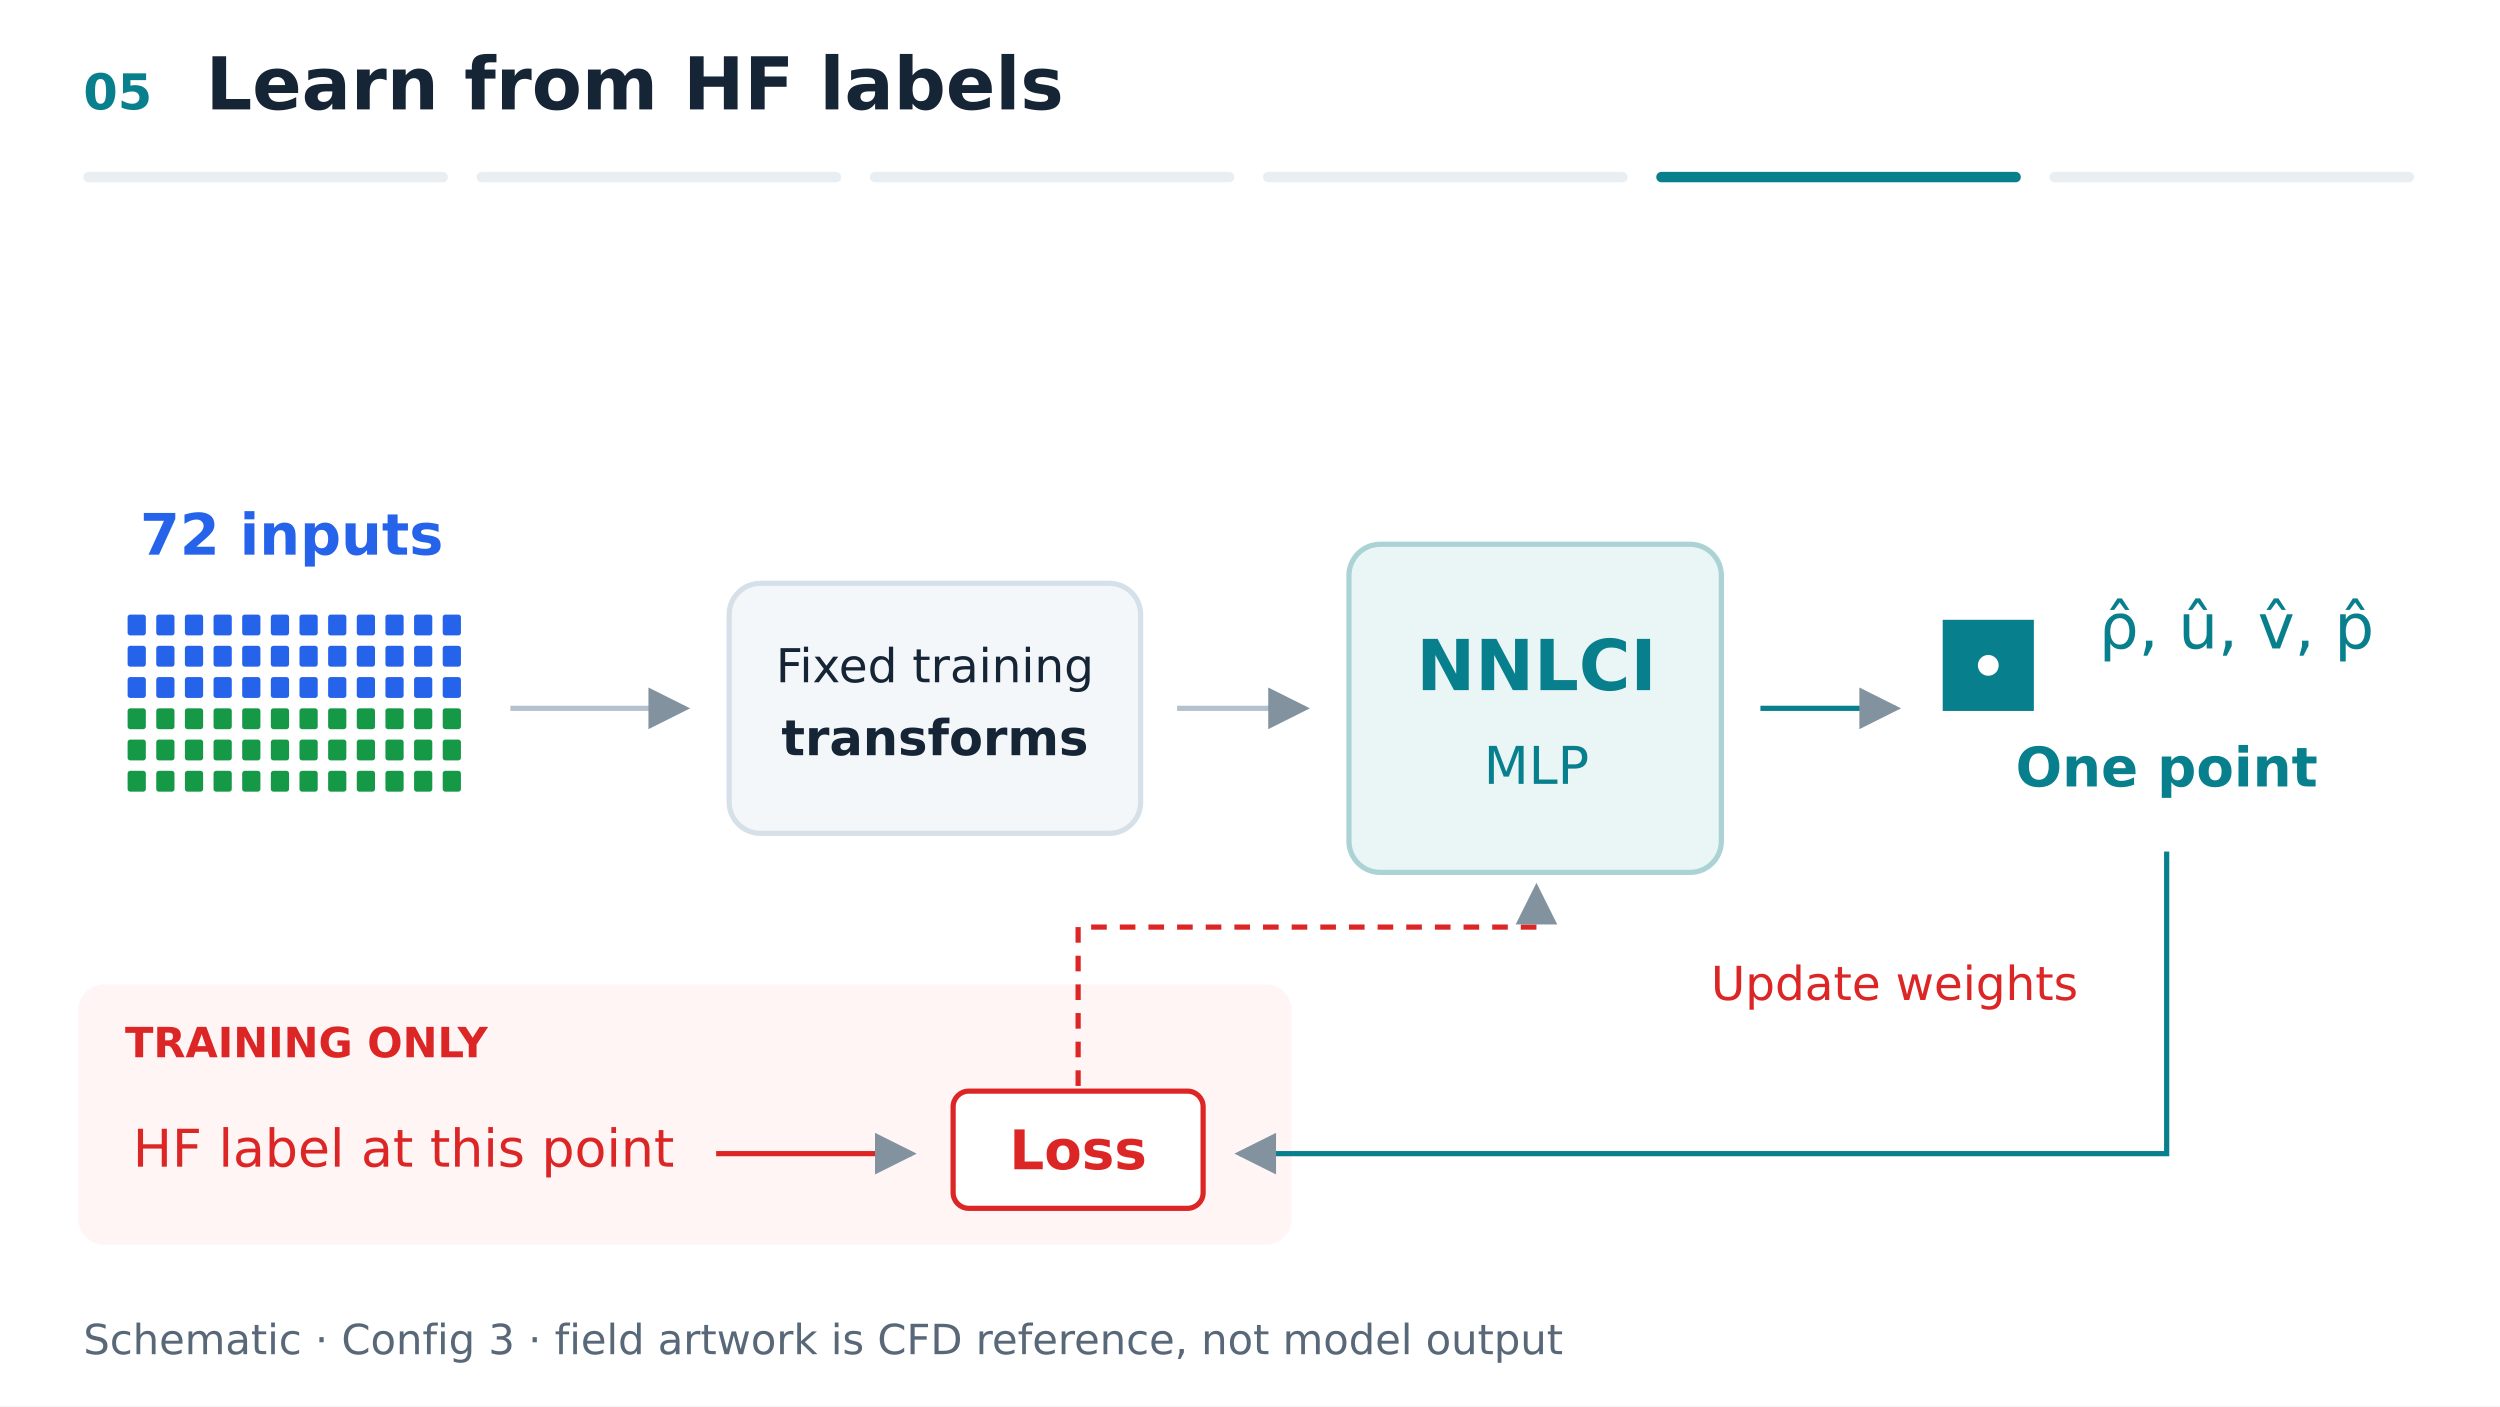
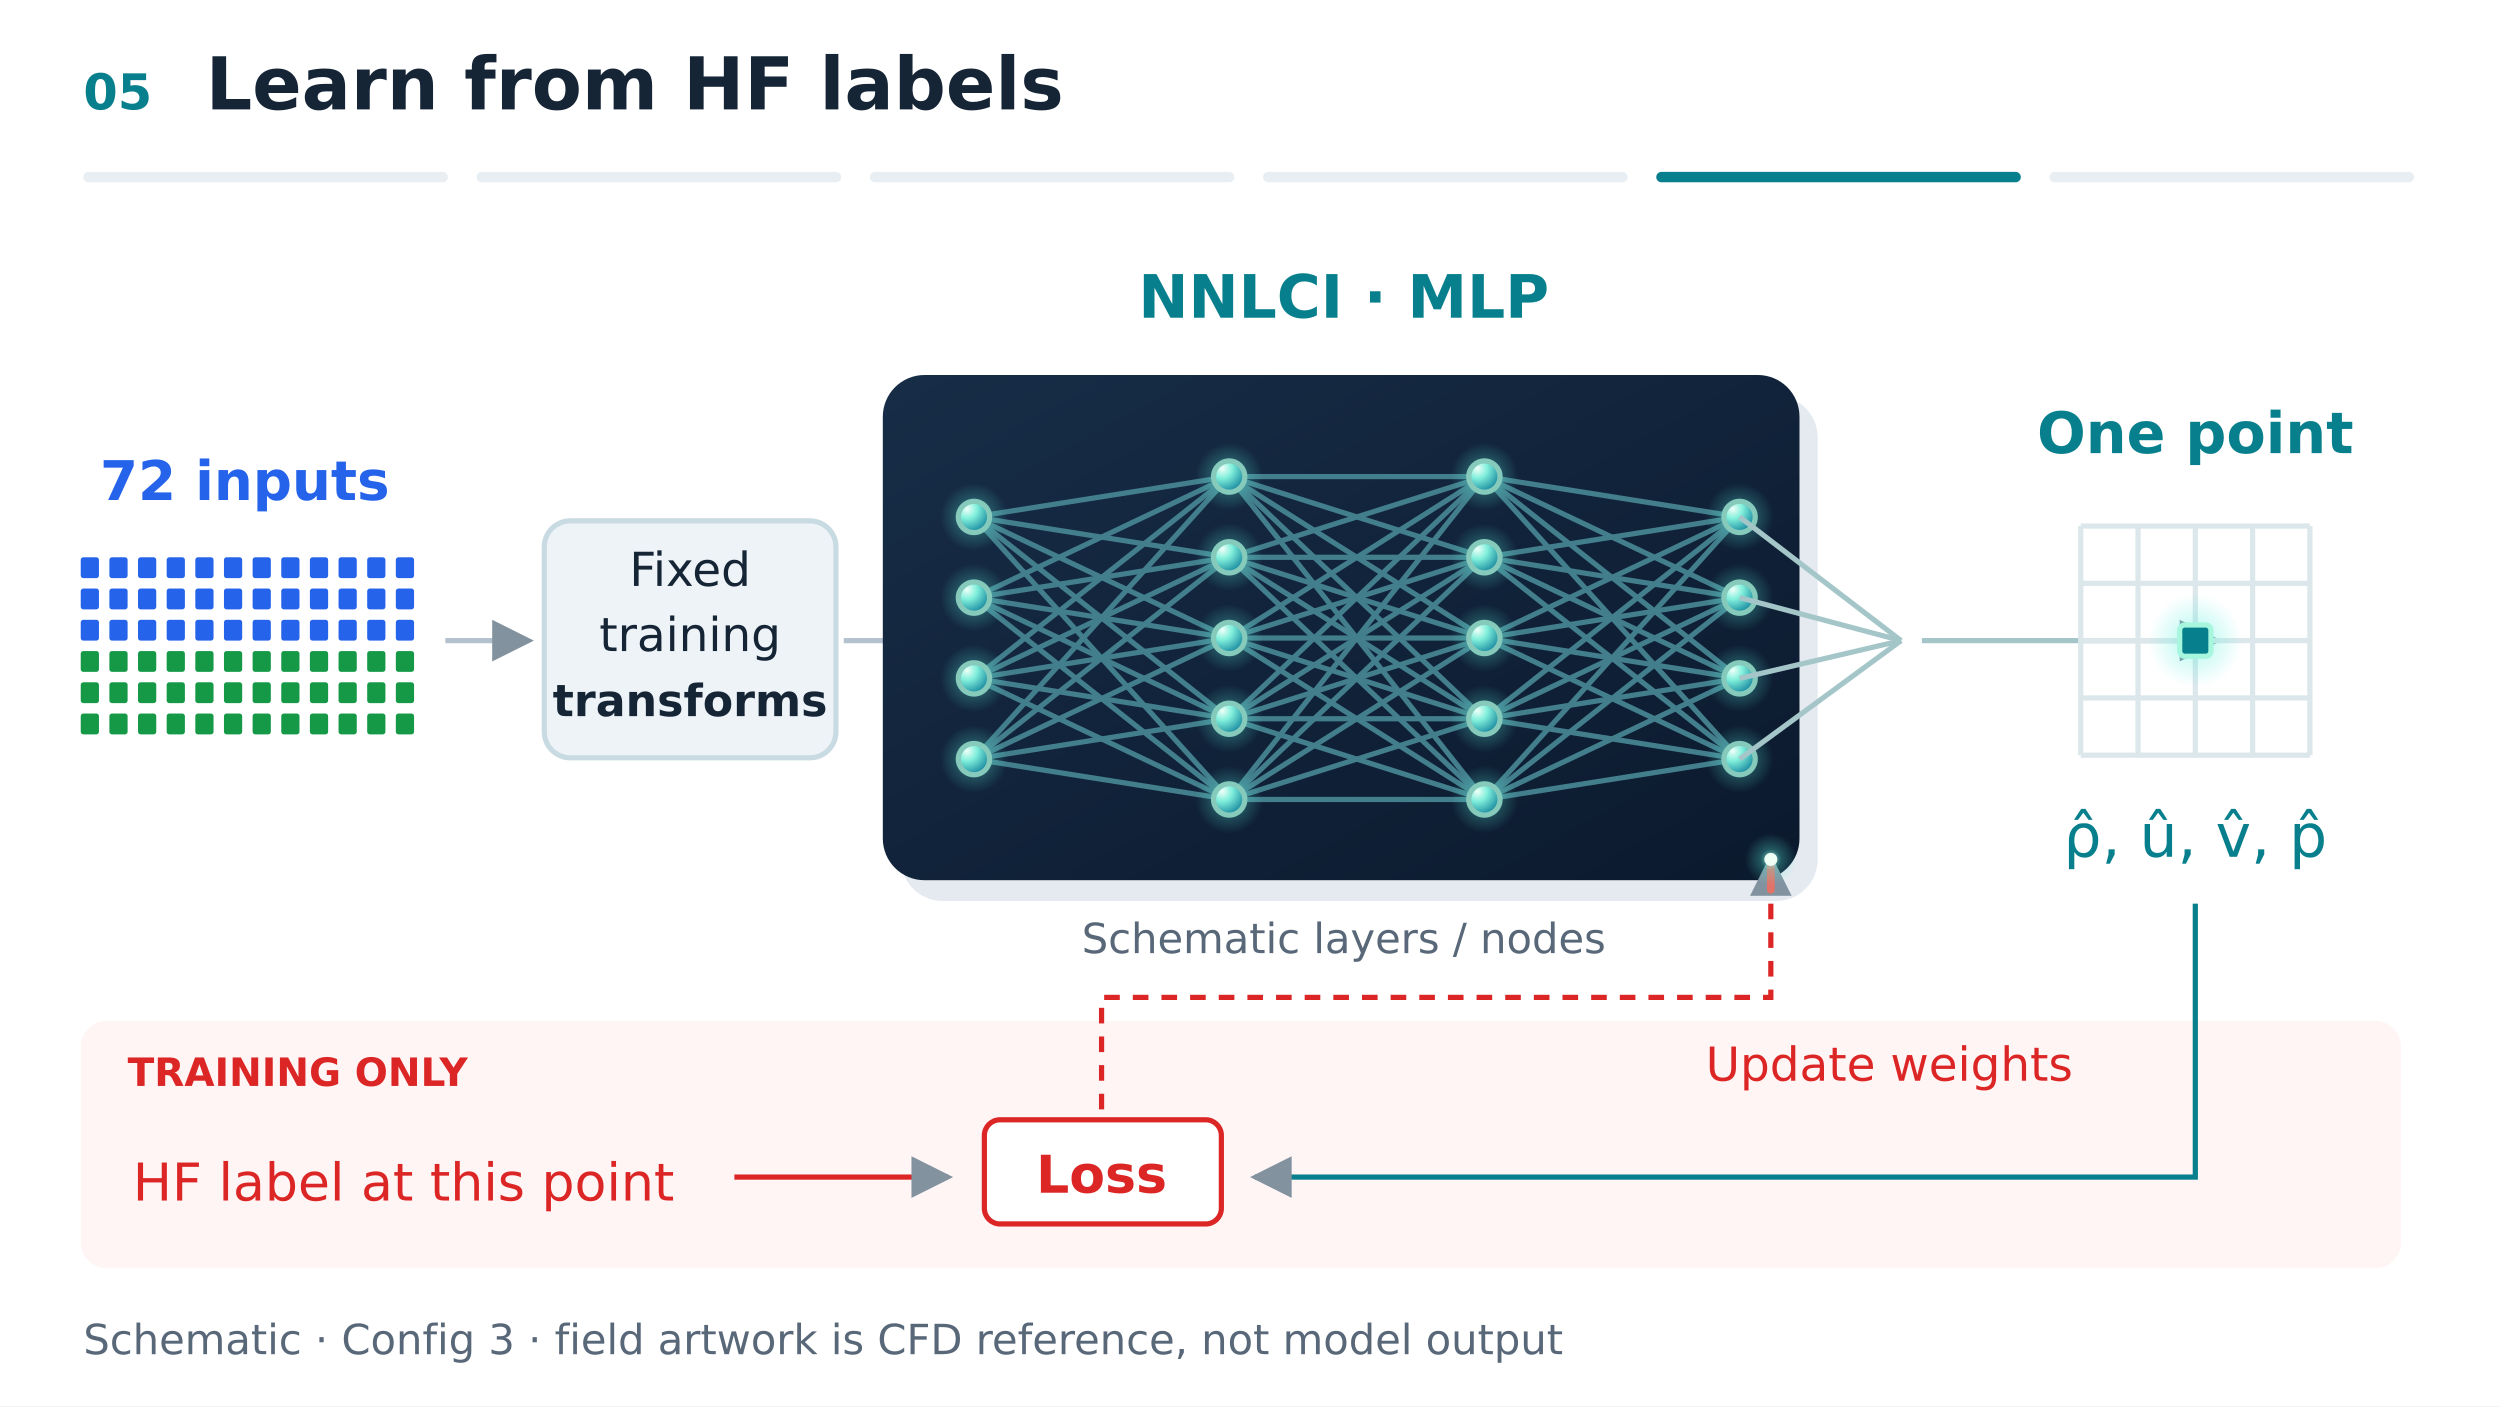
<svg xmlns="http://www.w3.org/2000/svg" width="960" height="540" viewBox="0 0 960 540" role="img">
  <defs>
    <marker id="arrow" markerWidth="8" markerHeight="8" refX="7" refY="4" orient="auto">
      <path d="M0 0 L8 4 L0 8" fill="#82929f" />
    </marker>
  </defs>
  <rect width="960" height="540" fill="white" />
  <text x="32" y="42" font-family="DejaVu Sans,sans-serif" font-size="19" font-weight="700" text-anchor="start" fill="#087f8c">05</text>
  <text x="79" y="42" font-family="DejaVu Sans,sans-serif" font-size="28" font-weight="700" text-anchor="start" fill="#162536">Learn from HF labels</text>
  <rect x="32" y="66" width="140" height="4" rx="2" fill="#e8eef2" stroke="none" stroke-width="2" />
  <rect x="183" y="66" width="140" height="4" rx="2" fill="#e8eef2" stroke="none" stroke-width="2" />
  <rect x="334" y="66" width="140" height="4" rx="2" fill="#e8eef2" stroke="none" stroke-width="2" />
  <rect x="485" y="66" width="140" height="4" rx="2" fill="#e8eef2" stroke="none" stroke-width="2" />
  <rect x="636" y="66" width="140" height="4" rx="2" fill="#087f8c" stroke="none" stroke-width="2" />
  <rect x="787" y="66" width="140" height="4" rx="2" fill="#e8eef2" stroke="none" stroke-width="2" />
  <text x="32" y="520" font-family="DejaVu Sans,sans-serif" font-size="16" font-weight="400" text-anchor="start" fill="#596879">Schematic · Config 3 · field artwork is CFD reference, not model output</text>
-   <text x="112" y="213" font-family="DejaVu Sans,sans-serif" font-size="22" font-weight="700" text-anchor="middle" fill="#2563eb">72 inputs</text>
-   <rect x="49" y="236" width="7" height="8" rx="1" fill="#2563eb" stroke="none" stroke-width="2" />
-   <rect x="60" y="236" width="7" height="8" rx="1" fill="#2563eb" stroke="none" stroke-width="2" />
-   <rect x="71" y="236" width="7" height="8" rx="1" fill="#2563eb" stroke="none" stroke-width="2" />
-   <rect x="82" y="236" width="7" height="8" rx="1" fill="#2563eb" stroke="none" stroke-width="2" />
-   <rect x="93" y="236" width="7" height="8" rx="1" fill="#2563eb" stroke="none" stroke-width="2" />
-   <rect x="104" y="236" width="7" height="8" rx="1" fill="#2563eb" stroke="none" stroke-width="2" />
-   <rect x="115" y="236" width="7" height="8" rx="1" fill="#2563eb" stroke="none" stroke-width="2" />
-   <rect x="126" y="236" width="7" height="8" rx="1" fill="#2563eb" stroke="none" stroke-width="2" />
-   <rect x="137" y="236" width="7" height="8" rx="1" fill="#2563eb" stroke="none" stroke-width="2" />
-   <rect x="148" y="236" width="7" height="8" rx="1" fill="#2563eb" stroke="none" stroke-width="2" />
-   <rect x="159" y="236" width="7" height="8" rx="1" fill="#2563eb" stroke="none" stroke-width="2" />
-   <rect x="170" y="236" width="7" height="8" rx="1" fill="#2563eb" stroke="none" stroke-width="2" />
-   <rect x="49" y="248" width="7" height="8" rx="1" fill="#2563eb" stroke="none" stroke-width="2" />
-   <rect x="60" y="248" width="7" height="8" rx="1" fill="#2563eb" stroke="none" stroke-width="2" />
-   <rect x="71" y="248" width="7" height="8" rx="1" fill="#2563eb" stroke="none" stroke-width="2" />
-   <rect x="82" y="248" width="7" height="8" rx="1" fill="#2563eb" stroke="none" stroke-width="2" />
-   <rect x="93" y="248" width="7" height="8" rx="1" fill="#2563eb" stroke="none" stroke-width="2" />
-   <rect x="104" y="248" width="7" height="8" rx="1" fill="#2563eb" stroke="none" stroke-width="2" />
-   <rect x="115" y="248" width="7" height="8" rx="1" fill="#2563eb" stroke="none" stroke-width="2" />
-   <rect x="126" y="248" width="7" height="8" rx="1" fill="#2563eb" stroke="none" stroke-width="2" />
-   <rect x="137" y="248" width="7" height="8" rx="1" fill="#2563eb" stroke="none" stroke-width="2" />
-   <rect x="148" y="248" width="7" height="8" rx="1" fill="#2563eb" stroke="none" stroke-width="2" />
-   <rect x="159" y="248" width="7" height="8" rx="1" fill="#2563eb" stroke="none" stroke-width="2" />
-   <rect x="170" y="248" width="7" height="8" rx="1" fill="#2563eb" stroke="none" stroke-width="2" />
-   <rect x="49" y="260" width="7" height="8" rx="1" fill="#2563eb" stroke="none" stroke-width="2" />
-   <rect x="60" y="260" width="7" height="8" rx="1" fill="#2563eb" stroke="none" stroke-width="2" />
-   <rect x="71" y="260" width="7" height="8" rx="1" fill="#2563eb" stroke="none" stroke-width="2" />
-   <rect x="82" y="260" width="7" height="8" rx="1" fill="#2563eb" stroke="none" stroke-width="2" />
-   <rect x="93" y="260" width="7" height="8" rx="1" fill="#2563eb" stroke="none" stroke-width="2" />
-   <rect x="104" y="260" width="7" height="8" rx="1" fill="#2563eb" stroke="none" stroke-width="2" />
-   <rect x="115" y="260" width="7" height="8" rx="1" fill="#2563eb" stroke="none" stroke-width="2" />
-   <rect x="126" y="260" width="7" height="8" rx="1" fill="#2563eb" stroke="none" stroke-width="2" />
-   <rect x="137" y="260" width="7" height="8" rx="1" fill="#2563eb" stroke="none" stroke-width="2" />
-   <rect x="148" y="260" width="7" height="8" rx="1" fill="#2563eb" stroke="none" stroke-width="2" />
-   <rect x="159" y="260" width="7" height="8" rx="1" fill="#2563eb" stroke="none" stroke-width="2" />
-   <rect x="170" y="260" width="7" height="8" rx="1" fill="#2563eb" stroke="none" stroke-width="2" />
-   <rect x="49" y="272" width="7" height="8" rx="1" fill="#159947" stroke="none" stroke-width="2" />
-   <rect x="60" y="272" width="7" height="8" rx="1" fill="#159947" stroke="none" stroke-width="2" />
-   <rect x="71" y="272" width="7" height="8" rx="1" fill="#159947" stroke="none" stroke-width="2" />
-   <rect x="82" y="272" width="7" height="8" rx="1" fill="#159947" stroke="none" stroke-width="2" />
-   <rect x="93" y="272" width="7" height="8" rx="1" fill="#159947" stroke="none" stroke-width="2" />
-   <rect x="104" y="272" width="7" height="8" rx="1" fill="#159947" stroke="none" stroke-width="2" />
-   <rect x="115" y="272" width="7" height="8" rx="1" fill="#159947" stroke="none" stroke-width="2" />
-   <rect x="126" y="272" width="7" height="8" rx="1" fill="#159947" stroke="none" stroke-width="2" />
-   <rect x="137" y="272" width="7" height="8" rx="1" fill="#159947" stroke="none" stroke-width="2" />
-   <rect x="148" y="272" width="7" height="8" rx="1" fill="#159947" stroke="none" stroke-width="2" />
-   <rect x="159" y="272" width="7" height="8" rx="1" fill="#159947" stroke="none" stroke-width="2" />
-   <rect x="170" y="272" width="7" height="8" rx="1" fill="#159947" stroke="none" stroke-width="2" />
-   <rect x="49" y="284" width="7" height="8" rx="1" fill="#159947" stroke="none" stroke-width="2" />
-   <rect x="60" y="284" width="7" height="8" rx="1" fill="#159947" stroke="none" stroke-width="2" />
-   <rect x="71" y="284" width="7" height="8" rx="1" fill="#159947" stroke="none" stroke-width="2" />
-   <rect x="82" y="284" width="7" height="8" rx="1" fill="#159947" stroke="none" stroke-width="2" />
-   <rect x="93" y="284" width="7" height="8" rx="1" fill="#159947" stroke="none" stroke-width="2" />
-   <rect x="104" y="284" width="7" height="8" rx="1" fill="#159947" stroke="none" stroke-width="2" />
-   <rect x="115" y="284" width="7" height="8" rx="1" fill="#159947" stroke="none" stroke-width="2" />
-   <rect x="126" y="284" width="7" height="8" rx="1" fill="#159947" stroke="none" stroke-width="2" />
-   <rect x="137" y="284" width="7" height="8" rx="1" fill="#159947" stroke="none" stroke-width="2" />
-   <rect x="148" y="284" width="7" height="8" rx="1" fill="#159947" stroke="none" stroke-width="2" />
-   <rect x="159" y="284" width="7" height="8" rx="1" fill="#159947" stroke="none" stroke-width="2" />
-   <rect x="170" y="284" width="7" height="8" rx="1" fill="#159947" stroke="none" stroke-width="2" />
-   <rect x="49" y="296" width="7" height="8" rx="1" fill="#159947" stroke="none" stroke-width="2" />
-   <rect x="60" y="296" width="7" height="8" rx="1" fill="#159947" stroke="none" stroke-width="2" />
-   <rect x="71" y="296" width="7" height="8" rx="1" fill="#159947" stroke="none" stroke-width="2" />
-   <rect x="82" y="296" width="7" height="8" rx="1" fill="#159947" stroke="none" stroke-width="2" />
-   <rect x="93" y="296" width="7" height="8" rx="1" fill="#159947" stroke="none" stroke-width="2" />
-   <rect x="104" y="296" width="7" height="8" rx="1" fill="#159947" stroke="none" stroke-width="2" />
-   <rect x="115" y="296" width="7" height="8" rx="1" fill="#159947" stroke="none" stroke-width="2" />
-   <rect x="126" y="296" width="7" height="8" rx="1" fill="#159947" stroke="none" stroke-width="2" />
-   <rect x="137" y="296" width="7" height="8" rx="1" fill="#159947" stroke="none" stroke-width="2" />
-   <rect x="148" y="296" width="7" height="8" rx="1" fill="#159947" stroke="none" stroke-width="2" />
-   <rect x="159" y="296" width="7" height="8" rx="1" fill="#159947" stroke="none" stroke-width="2" />
-   <rect x="170" y="296" width="7" height="8" rx="1" fill="#159947" stroke="none" stroke-width="2" />
-   <path d="M 196 272 H 263" fill="none" stroke="#b4c1ce" stroke-width="2" marker-end="url(#arrow)" />
-   <rect x="280" y="224" width="158" height="96" rx="12" fill="#f4f7fa" stroke="#d6e0e8" stroke-width="2" />
-   <text x="359" y="262" font-family="DejaVu Sans,sans-serif" font-size="18" font-weight="400" text-anchor="middle" fill="#162536">Fixed training</text>
-   <text x="359" y="290" font-family="DejaVu Sans,sans-serif" font-size="19" font-weight="700" text-anchor="middle" fill="#162536">transforms</text>
-   <path d="M 452 272 H 501" fill="none" stroke="#b4c1ce" stroke-width="2" marker-end="url(#arrow)" />
-   <rect x="518" y="209" width="143" height="126" rx="12" fill="#eaf5f5" stroke="#abd2d5" stroke-width="2" />
-   <text x="590" y="265" font-family="DejaVu Sans,sans-serif" font-size="27" font-weight="700" text-anchor="middle" fill="#087f8c">NNLCI</text>
-   <text x="590" y="301" font-family="DejaVu Sans,sans-serif" font-size="20" font-weight="400" text-anchor="middle" fill="#087f8c">MLP</text>
-   <path d="M 676 272 H 728" fill="none" stroke="#087f8c" stroke-width="2" marker-end="url(#arrow)" />
-   <rect x="746" y="238" width="35" height="35" rx="0" fill="#087f8c" stroke="none" stroke-width="2" />
-   <circle cx="763.5" cy="255.5" r="3" fill="white" stroke="white" stroke-width="2" />
-   <text x="806" y="249" font-family="DejaVu Sans,sans-serif" font-size="24" font-weight="400" text-anchor="start" fill="#087f8c">ρ̂, û, v̂, p̂</text>
-   <text x="832" y="302" font-family="DejaVu Sans,sans-serif" font-size="21" font-weight="700" text-anchor="middle" fill="#087f8c">One point</text>
-   <rect x="30" y="378" width="466" height="100" rx="10" fill="#fff5f5" stroke="none" stroke-width="2" />
-   <text x="48" y="406" font-family="DejaVu Sans,sans-serif" font-size="16" font-weight="700" text-anchor="start" fill="#dc2626">TRAINING ONLY</text>
-   <text x="51" y="448" font-family="DejaVu Sans,sans-serif" font-size="20" font-weight="400" text-anchor="start" fill="#dc2626">HF label at this point</text>
-   <path d="M 275 443 H 350" fill="none" stroke="#dc2626" stroke-width="2" marker-end="url(#arrow)" />
-   <rect x="366" y="419" width="96" height="45" rx="6" fill="white" stroke="#dc2626" stroke-width="2" />
-   <text x="414" y="449" font-family="DejaVu Sans,sans-serif" font-size="21" font-weight="700" text-anchor="middle" fill="#dc2626">Loss</text>
-   <path d="M 832 327 V 443 H 476" fill="none" stroke="#087f8c" stroke-width="2" marker-end="url(#arrow)" />
-   <path d="M 414 417 V 356 H 590 V 341" fill="none" stroke="#dc2626" stroke-width="2" marker-end="url(#arrow)" stroke-dasharray="6 5" />
-   <text x="657" y="384" font-family="DejaVu Sans,sans-serif" font-size="18" font-weight="400" text-anchor="start" fill="#dc2626">Update weights</text>
+   <text x="94" y="192" font-family="DejaVu Sans,sans-serif" font-size="21" font-weight="700" text-anchor="middle" fill="#2563eb">72 inputs</text>
+   <rect x="31" y="214" width="7" height="8" rx="1" fill="#2563eb" stroke="none" stroke-width="2" />
+   <rect x="42" y="214" width="7" height="8" rx="1" fill="#2563eb" stroke="none" stroke-width="2" />
+   <rect x="53" y="214" width="7" height="8" rx="1" fill="#2563eb" stroke="none" stroke-width="2" />
+   <rect x="64" y="214" width="7" height="8" rx="1" fill="#2563eb" stroke="none" stroke-width="2" />
+   <rect x="75" y="214" width="7" height="8" rx="1" fill="#2563eb" stroke="none" stroke-width="2" />
+   <rect x="86" y="214" width="7" height="8" rx="1" fill="#2563eb" stroke="none" stroke-width="2" />
+   <rect x="97" y="214" width="7" height="8" rx="1" fill="#2563eb" stroke="none" stroke-width="2" />
+   <rect x="108" y="214" width="7" height="8" rx="1" fill="#2563eb" stroke="none" stroke-width="2" />
+   <rect x="119" y="214" width="7" height="8" rx="1" fill="#2563eb" stroke="none" stroke-width="2" />
+   <rect x="130" y="214" width="7" height="8" rx="1" fill="#2563eb" stroke="none" stroke-width="2" />
+   <rect x="141" y="214" width="7" height="8" rx="1" fill="#2563eb" stroke="none" stroke-width="2" />
+   <rect x="152" y="214" width="7" height="8" rx="1" fill="#2563eb" stroke="none" stroke-width="2" />
+   <rect x="31" y="226" width="7" height="8" rx="1" fill="#2563eb" stroke="none" stroke-width="2" />
+   <rect x="42" y="226" width="7" height="8" rx="1" fill="#2563eb" stroke="none" stroke-width="2" />
+   <rect x="53" y="226" width="7" height="8" rx="1" fill="#2563eb" stroke="none" stroke-width="2" />
+   <rect x="64" y="226" width="7" height="8" rx="1" fill="#2563eb" stroke="none" stroke-width="2" />
+   <rect x="75" y="226" width="7" height="8" rx="1" fill="#2563eb" stroke="none" stroke-width="2" />
+   <rect x="86" y="226" width="7" height="8" rx="1" fill="#2563eb" stroke="none" stroke-width="2" />
+   <rect x="97" y="226" width="7" height="8" rx="1" fill="#2563eb" stroke="none" stroke-width="2" />
+   <rect x="108" y="226" width="7" height="8" rx="1" fill="#2563eb" stroke="none" stroke-width="2" />
+   <rect x="119" y="226" width="7" height="8" rx="1" fill="#2563eb" stroke="none" stroke-width="2" />
+   <rect x="130" y="226" width="7" height="8" rx="1" fill="#2563eb" stroke="none" stroke-width="2" />
+   <rect x="141" y="226" width="7" height="8" rx="1" fill="#2563eb" stroke="none" stroke-width="2" />
+   <rect x="152" y="226" width="7" height="8" rx="1" fill="#2563eb" stroke="none" stroke-width="2" />
+   <rect x="31" y="238" width="7" height="8" rx="1" fill="#2563eb" stroke="none" stroke-width="2" />
+   <rect x="42" y="238" width="7" height="8" rx="1" fill="#2563eb" stroke="none" stroke-width="2" />
+   <rect x="53" y="238" width="7" height="8" rx="1" fill="#2563eb" stroke="none" stroke-width="2" />
+   <rect x="64" y="238" width="7" height="8" rx="1" fill="#2563eb" stroke="none" stroke-width="2" />
+   <rect x="75" y="238" width="7" height="8" rx="1" fill="#2563eb" stroke="none" stroke-width="2" />
+   <rect x="86" y="238" width="7" height="8" rx="1" fill="#2563eb" stroke="none" stroke-width="2" />
+   <rect x="97" y="238" width="7" height="8" rx="1" fill="#2563eb" stroke="none" stroke-width="2" />
+   <rect x="108" y="238" width="7" height="8" rx="1" fill="#2563eb" stroke="none" stroke-width="2" />
+   <rect x="119" y="238" width="7" height="8" rx="1" fill="#2563eb" stroke="none" stroke-width="2" />
+   <rect x="130" y="238" width="7" height="8" rx="1" fill="#2563eb" stroke="none" stroke-width="2" />
+   <rect x="141" y="238" width="7" height="8" rx="1" fill="#2563eb" stroke="none" stroke-width="2" />
+   <rect x="152" y="238" width="7" height="8" rx="1" fill="#2563eb" stroke="none" stroke-width="2" />
+   <rect x="31" y="250" width="7" height="8" rx="1" fill="#159947" stroke="none" stroke-width="2" />
+   <rect x="42" y="250" width="7" height="8" rx="1" fill="#159947" stroke="none" stroke-width="2" />
+   <rect x="53" y="250" width="7" height="8" rx="1" fill="#159947" stroke="none" stroke-width="2" />
+   <rect x="64" y="250" width="7" height="8" rx="1" fill="#159947" stroke="none" stroke-width="2" />
+   <rect x="75" y="250" width="7" height="8" rx="1" fill="#159947" stroke="none" stroke-width="2" />
+   <rect x="86" y="250" width="7" height="8" rx="1" fill="#159947" stroke="none" stroke-width="2" />
+   <rect x="97" y="250" width="7" height="8" rx="1" fill="#159947" stroke="none" stroke-width="2" />
+   <rect x="108" y="250" width="7" height="8" rx="1" fill="#159947" stroke="none" stroke-width="2" />
+   <rect x="119" y="250" width="7" height="8" rx="1" fill="#159947" stroke="none" stroke-width="2" />
+   <rect x="130" y="250" width="7" height="8" rx="1" fill="#159947" stroke="none" stroke-width="2" />
+   <rect x="141" y="250" width="7" height="8" rx="1" fill="#159947" stroke="none" stroke-width="2" />
+   <rect x="152" y="250" width="7" height="8" rx="1" fill="#159947" stroke="none" stroke-width="2" />
+   <rect x="31" y="262" width="7" height="8" rx="1" fill="#159947" stroke="none" stroke-width="2" />
+   <rect x="42" y="262" width="7" height="8" rx="1" fill="#159947" stroke="none" stroke-width="2" />
+   <rect x="53" y="262" width="7" height="8" rx="1" fill="#159947" stroke="none" stroke-width="2" />
+   <rect x="64" y="262" width="7" height="8" rx="1" fill="#159947" stroke="none" stroke-width="2" />
+   <rect x="75" y="262" width="7" height="8" rx="1" fill="#159947" stroke="none" stroke-width="2" />
+   <rect x="86" y="262" width="7" height="8" rx="1" fill="#159947" stroke="none" stroke-width="2" />
+   <rect x="97" y="262" width="7" height="8" rx="1" fill="#159947" stroke="none" stroke-width="2" />
+   <rect x="108" y="262" width="7" height="8" rx="1" fill="#159947" stroke="none" stroke-width="2" />
+   <rect x="119" y="262" width="7" height="8" rx="1" fill="#159947" stroke="none" stroke-width="2" />
+   <rect x="130" y="262" width="7" height="8" rx="1" fill="#159947" stroke="none" stroke-width="2" />
+   <rect x="141" y="262" width="7" height="8" rx="1" fill="#159947" stroke="none" stroke-width="2" />
+   <rect x="152" y="262" width="7" height="8" rx="1" fill="#159947" stroke="none" stroke-width="2" />
+   <rect x="31" y="274" width="7" height="8" rx="1" fill="#159947" stroke="none" stroke-width="2" />
+   <rect x="42" y="274" width="7" height="8" rx="1" fill="#159947" stroke="none" stroke-width="2" />
+   <rect x="53" y="274" width="7" height="8" rx="1" fill="#159947" stroke="none" stroke-width="2" />
+   <rect x="64" y="274" width="7" height="8" rx="1" fill="#159947" stroke="none" stroke-width="2" />
+   <rect x="75" y="274" width="7" height="8" rx="1" fill="#159947" stroke="none" stroke-width="2" />
+   <rect x="86" y="274" width="7" height="8" rx="1" fill="#159947" stroke="none" stroke-width="2" />
+   <rect x="97" y="274" width="7" height="8" rx="1" fill="#159947" stroke="none" stroke-width="2" />
+   <rect x="108" y="274" width="7" height="8" rx="1" fill="#159947" stroke="none" stroke-width="2" />
+   <rect x="119" y="274" width="7" height="8" rx="1" fill="#159947" stroke="none" stroke-width="2" />
+   <rect x="130" y="274" width="7" height="8" rx="1" fill="#159947" stroke="none" stroke-width="2" />
+   <rect x="141" y="274" width="7" height="8" rx="1" fill="#159947" stroke="none" stroke-width="2" />
+   <rect x="152" y="274" width="7" height="8" rx="1" fill="#159947" stroke="none" stroke-width="2" />
+   <path d="M 171 246 H 203" fill="none" stroke="#b4c1ce" stroke-width="2" marker-end="url(#arrow)" />
+   <rect x="209" y="200" width="112" height="91" rx="10" fill="#edf3f7" stroke="#c9dbe2" stroke-width="2" />
+   <text x="265" y="225" font-family="DejaVu Sans,sans-serif" font-size="18" font-weight="400" text-anchor="middle" fill="#162536">Fixed</text>
+   <text x="265" y="250" font-family="DejaVu Sans,sans-serif" font-size="18" font-weight="400" text-anchor="middle" fill="#162536">training</text>
+   <text x="265" y="275" font-family="DejaVu Sans,sans-serif" font-size="17" font-weight="700" text-anchor="middle" fill="#162536">transforms</text>
+   <path d="M 324 246 H 356" fill="none" stroke="#b4c1ce" stroke-width="2" marker-end="url(#arrow)" />
+   <defs>
+     <linearGradient id="signal-panel" x2="1" y2="1">
+       <stop stop-color="#172d47" />
+       <stop offset="1" stop-color="#0b192d" />
+     </linearGradient>
+     <radialGradient id="signal-glow">
+       <stop stop-color="#c4ffef" stop-opacity=".85" />
+       <stop offset=".4" stop-color="#59efdb" stop-opacity=".28" />
+       <stop offset="1" stop-color="#59efdb" stop-opacity="0" />
+     </radialGradient>
+     <radialGradient id="soft-shadow">
+       <stop stop-color="#1b3655" stop-opacity=".28" />
+       <stop offset="1" stop-color="#1b3655" stop-opacity="0" />
+     </radialGradient>
+     <radialGradient id="signal-node" cx=".28" cy=".24" r=".8">
+       <stop stop-color="#f0fff8" />
+       <stop offset=".4" stop-color="#80efdb" />
+       <stop offset="1" stop-color="#16879e" />
+     </radialGradient>
+   </defs>
+   <rect x="346" y="152" width="352" height="194" rx="16" fill="#e4eaf0" stroke="none" stroke-width="2" />
+   <rect x="339" y="144" width="352" height="194" rx="16" fill="url(#signal-panel)" stroke="none" stroke-width="2" />
+   <path d="M 374.0 260.5 L 471.998 214.001" fill="none" stroke="#427e8c" stroke-width="2" />
+   <path d="M 374.0 260.5 L 471.998 245.001" fill="none" stroke="#427e8c" stroke-width="2" />
+   <path d="M 374.0 260.5 L 471.998 276" fill="none" stroke="#427e8c" stroke-width="2" />
+   <path d="M 374.0 260.5 L 471.998 307.0" fill="none" stroke="#427e8c" stroke-width="2" />
+   <path d="M 374.0 260.5 L 471.998 183.0" fill="none" stroke="#427e8c" stroke-width="2" />
+   <path d="M 374.0 291.5 L 471.998 214.001" fill="none" stroke="#427e8c" stroke-width="2" />
+   <path d="M 374.0 291.5 L 471.998 245.001" fill="none" stroke="#427e8c" stroke-width="2" />
+   <path d="M 374.0 291.5 L 471.998 276" fill="none" stroke="#427e8c" stroke-width="2" />
+   <path d="M 374.0 291.5 L 471.998 307.0" fill="none" stroke="#427e8c" stroke-width="2" />
+   <path d="M 374.0 291.5 L 471.998 183.0" fill="none" stroke="#427e8c" stroke-width="2" />
+   <path d="M 374.0 198.504 L 471.998 214.001" fill="none" stroke="#427e8c" stroke-width="2" />
+   <path d="M 374.0 198.504 L 471.998 245.001" fill="none" stroke="#427e8c" stroke-width="2" />
+   <path d="M 374.0 198.504 L 471.998 276" fill="none" stroke="#427e8c" stroke-width="2" />
+   <path d="M 374.0 198.504 L 471.998 307.0" fill="none" stroke="#427e8c" stroke-width="2" />
+   <path d="M 374.0 198.504 L 471.998 183.0" fill="none" stroke="#427e8c" stroke-width="2" />
+   <path d="M 374.0 229.497 L 471.998 214.001" fill="none" stroke="#427e8c" stroke-width="2" />
+   <path d="M 374.0 229.497 L 471.998 245.001" fill="none" stroke="#427e8c" stroke-width="2" />
+   <path d="M 374.0 229.497 L 471.998 276" fill="none" stroke="#427e8c" stroke-width="2" />
+   <path d="M 374.0 229.497 L 471.998 307.0" fill="none" stroke="#427e8c" stroke-width="2" />
+   <path d="M 374.0 229.497 L 471.998 183.0" fill="none" stroke="#427e8c" stroke-width="2" />
+   <path d="M 471.998 214.001 L 570.003 214.001" fill="none" stroke="#427e8c" stroke-width="2" />
+   <path d="M 471.998 214.001 L 570.003 245.001" fill="none" stroke="#427e8c" stroke-width="2" />
+   <path d="M 471.998 214.001 L 570.003 276" fill="none" stroke="#427e8c" stroke-width="2" />
+   <path d="M 471.998 214.001 L 570.003 307.0" fill="none" stroke="#427e8c" stroke-width="2" />
+   <path d="M 471.998 214.001 L 570.003 183.0" fill="none" stroke="#427e8c" stroke-width="2" />
+   <path d="M 471.998 245.001 L 570.003 214.001" fill="none" stroke="#427e8c" stroke-width="2" />
+   <path d="M 471.998 245.001 L 570.003 245.001" fill="none" stroke="#427e8c" stroke-width="2" />
+   <path d="M 471.998 245.001 L 570.003 276" fill="none" stroke="#427e8c" stroke-width="2" />
+   <path d="M 471.998 245.001 L 570.003 307.0" fill="none" stroke="#427e8c" stroke-width="2" />
+   <path d="M 471.998 245.001 L 570.003 183.0" fill="none" stroke="#427e8c" stroke-width="2" />
+   <path d="M 471.998 276 L 570.003 214.001" fill="none" stroke="#427e8c" stroke-width="2" />
+   <path d="M 471.998 276 L 570.003 245.001" fill="none" stroke="#427e8c" stroke-width="2" />
+   <path d="M 471.998 276 L 570.003 276" fill="none" stroke="#427e8c" stroke-width="2" />
+   <path d="M 471.998 276 L 570.003 307.0" fill="none" stroke="#427e8c" stroke-width="2" />
+   <path d="M 471.998 276 L 570.003 183.0" fill="none" stroke="#427e8c" stroke-width="2" />
+   <path d="M 471.998 307.0 L 570.003 214.001" fill="none" stroke="#427e8c" stroke-width="2" />
+   <path d="M 471.998 307.0 L 570.003 245.001" fill="none" stroke="#427e8c" stroke-width="2" />
+   <path d="M 471.998 307.0 L 570.003 276" fill="none" stroke="#427e8c" stroke-width="2" />
+   <path d="M 471.998 307.0 L 570.003 307.0" fill="none" stroke="#427e8c" stroke-width="2" />
+   <path d="M 471.998 307.0 L 570.003 183.0" fill="none" stroke="#427e8c" stroke-width="2" />
+   <path d="M 471.998 183.0 L 570.003 214.001" fill="none" stroke="#427e8c" stroke-width="2" />
+   <path d="M 471.998 183.0 L 570.003 245.001" fill="none" stroke="#427e8c" stroke-width="2" />
+   <path d="M 471.998 183.0 L 570.003 276" fill="none" stroke="#427e8c" stroke-width="2" />
+   <path d="M 471.998 183.0 L 570.003 307.0" fill="none" stroke="#427e8c" stroke-width="2" />
+   <path d="M 471.998 183.0 L 570.003 183.0" fill="none" stroke="#427e8c" stroke-width="2" />
+   <path d="M 570.003 214.001 L 668.0 260.5" fill="none" stroke="#427e8c" stroke-width="2" />
+   <path d="M 570.003 214.001 L 668.0 291.5" fill="none" stroke="#427e8c" stroke-width="2" />
+   <path d="M 570.003 214.001 L 668.0 198.504" fill="none" stroke="#427e8c" stroke-width="2" />
+   <path d="M 570.003 214.001 L 668.0 229.497" fill="none" stroke="#427e8c" stroke-width="2" />
+   <path d="M 570.003 245.001 L 668.0 260.5" fill="none" stroke="#427e8c" stroke-width="2" />
+   <path d="M 570.003 245.001 L 668.0 291.5" fill="none" stroke="#427e8c" stroke-width="2" />
+   <path d="M 570.003 245.001 L 668.0 198.504" fill="none" stroke="#427e8c" stroke-width="2" />
+   <path d="M 570.003 245.001 L 668.0 229.497" fill="none" stroke="#427e8c" stroke-width="2" />
+   <path d="M 570.003 276 L 668.0 260.5" fill="none" stroke="#427e8c" stroke-width="2" />
+   <path d="M 570.003 276 L 668.0 291.5" fill="none" stroke="#427e8c" stroke-width="2" />
+   <path d="M 570.003 276 L 668.0 198.504" fill="none" stroke="#427e8c" stroke-width="2" />
+   <path d="M 570.003 276 L 668.0 229.497" fill="none" stroke="#427e8c" stroke-width="2" />
+   <path d="M 570.003 307.0 L 668.0 260.5" fill="none" stroke="#427e8c" stroke-width="2" />
+   <path d="M 570.003 307.0 L 668.0 291.5" fill="none" stroke="#427e8c" stroke-width="2" />
+   <path d="M 570.003 307.0 L 668.0 198.504" fill="none" stroke="#427e8c" stroke-width="2" />
+   <path d="M 570.003 307.0 L 668.0 229.497" fill="none" stroke="#427e8c" stroke-width="2" />
+   <path d="M 570.003 183.0 L 668.0 260.5" fill="none" stroke="#427e8c" stroke-width="2" />
+   <path d="M 570.003 183.0 L 668.0 291.5" fill="none" stroke="#427e8c" stroke-width="2" />
+   <path d="M 570.003 183.0 L 668.0 198.504" fill="none" stroke="#427e8c" stroke-width="2" />
+   <path d="M 570.003 183.0 L 668.0 229.497" fill="none" stroke="#427e8c" stroke-width="2" />
+   <circle cx="374.0" cy="260.5" r="13" fill="url(#signal-glow)" stroke="none" stroke-width="2" />
+   <circle cx="374.0" cy="260.5" r="6" fill="url(#signal-node)" stroke="#86cabc" stroke-width="2" />
+   <circle cx="374.0" cy="291.5" r="13" fill="url(#signal-glow)" stroke="none" stroke-width="2" />
+   <circle cx="374.0" cy="291.5" r="6" fill="url(#signal-node)" stroke="#86cabc" stroke-width="2" />
+   <circle cx="374.0" cy="198.504" r="13" fill="url(#signal-glow)" stroke="none" stroke-width="2" />
+   <circle cx="374.0" cy="198.504" r="6" fill="url(#signal-node)" stroke="#86cabc" stroke-width="2" />
+   <circle cx="374.0" cy="229.497" r="13" fill="url(#signal-glow)" stroke="none" stroke-width="2" />
+   <circle cx="374.0" cy="229.497" r="6" fill="url(#signal-node)" stroke="#86cabc" stroke-width="2" />
+   <circle cx="471.998" cy="214.001" r="13" fill="url(#signal-glow)" stroke="none" stroke-width="2" />
+   <circle cx="471.998" cy="214.001" r="6" fill="url(#signal-node)" stroke="#86cabc" stroke-width="2" />
+   <circle cx="471.998" cy="245.001" r="13" fill="url(#signal-glow)" stroke="none" stroke-width="2" />
+   <circle cx="471.998" cy="245.001" r="6" fill="url(#signal-node)" stroke="#86cabc" stroke-width="2" />
+   <circle cx="471.998" cy="276" r="13" fill="url(#signal-glow)" stroke="none" stroke-width="2" />
+   <circle cx="471.998" cy="276" r="6" fill="url(#signal-node)" stroke="#86cabc" stroke-width="2" />
+   <circle cx="471.998" cy="307.0" r="13" fill="url(#signal-glow)" stroke="none" stroke-width="2" />
+   <circle cx="471.998" cy="307.0" r="6" fill="url(#signal-node)" stroke="#86cabc" stroke-width="2" />
+   <circle cx="471.998" cy="183.0" r="13" fill="url(#signal-glow)" stroke="none" stroke-width="2" />
+   <circle cx="471.998" cy="183.0" r="6" fill="url(#signal-node)" stroke="#86cabc" stroke-width="2" />
+   <circle cx="570.003" cy="214.001" r="13" fill="url(#signal-glow)" stroke="none" stroke-width="2" />
+   <circle cx="570.003" cy="214.001" r="6" fill="url(#signal-node)" stroke="#86cabc" stroke-width="2" />
+   <circle cx="570.003" cy="245.001" r="13" fill="url(#signal-glow)" stroke="none" stroke-width="2" />
+   <circle cx="570.003" cy="245.001" r="6" fill="url(#signal-node)" stroke="#86cabc" stroke-width="2" />
+   <circle cx="570.003" cy="276" r="13" fill="url(#signal-glow)" stroke="none" stroke-width="2" />
+   <circle cx="570.003" cy="276" r="6" fill="url(#signal-node)" stroke="#86cabc" stroke-width="2" />
+   <circle cx="570.003" cy="307.0" r="13" fill="url(#signal-glow)" stroke="none" stroke-width="2" />
+   <circle cx="570.003" cy="307.0" r="6" fill="url(#signal-node)" stroke="#86cabc" stroke-width="2" />
+   <circle cx="570.003" cy="183.0" r="13" fill="url(#signal-glow)" stroke="none" stroke-width="2" />
+   <circle cx="570.003" cy="183.0" r="6" fill="url(#signal-node)" stroke="#86cabc" stroke-width="2" />
+   <circle cx="668.0" cy="260.5" r="13" fill="url(#signal-glow)" stroke="none" stroke-width="2" />
+   <circle cx="668.0" cy="260.5" r="6" fill="url(#signal-node)" stroke="#86cabc" stroke-width="2" />
+   <circle cx="668.0" cy="291.5" r="13" fill="url(#signal-glow)" stroke="none" stroke-width="2" />
+   <circle cx="668.0" cy="291.5" r="6" fill="url(#signal-node)" stroke="#86cabc" stroke-width="2" />
+   <circle cx="668.0" cy="198.504" r="13" fill="url(#signal-glow)" stroke="none" stroke-width="2" />
+   <circle cx="668.0" cy="198.504" r="6" fill="url(#signal-node)" stroke="#86cabc" stroke-width="2" />
+   <circle cx="668.0" cy="229.497" r="13" fill="url(#signal-glow)" stroke="none" stroke-width="2" />
+   <circle cx="668.0" cy="229.497" r="6" fill="url(#signal-node)" stroke="#86cabc" stroke-width="2" />
+   <path d="M 668.0 260.5 L 730 246" fill="none" stroke="#a4c6c9" stroke-width="2" />
+   <path d="M 668.0 291.5 L 730 246" fill="none" stroke="#a4c6c9" stroke-width="2" />
+   <path d="M 668.0 198.504 L 730 246" fill="none" stroke="#a4c6c9" stroke-width="2" />
+   <path d="M 668.0 229.497 L 730 246" fill="none" stroke="#a4c6c9" stroke-width="2" />
+   <path d="M 738 246 H 851" fill="none" stroke="#a4c6c9" stroke-width="2" marker-end="url(#arrow)" />
+   <path d="M 799 202 V 290" fill="none" stroke="#dbe7eb" stroke-width="2" />
+   <path d="M 799 202 H 887" fill="none" stroke="#dbe7eb" stroke-width="2" />
+   <path d="M 821 202 V 290" fill="none" stroke="#dbe7eb" stroke-width="2" />
+   <path d="M 799 224 H 887" fill="none" stroke="#dbe7eb" stroke-width="2" />
+   <path d="M 843 202 V 290" fill="none" stroke="#dbe7eb" stroke-width="2" />
+   <path d="M 799 246 H 887" fill="none" stroke="#dbe7eb" stroke-width="2" />
+   <path d="M 865 202 V 290" fill="none" stroke="#dbe7eb" stroke-width="2" />
+   <path d="M 799 268 H 887" fill="none" stroke="#dbe7eb" stroke-width="2" />
+   <path d="M 887 202 V 290" fill="none" stroke="#dbe7eb" stroke-width="2" />
+   <path d="M 799 290 H 887" fill="none" stroke="#dbe7eb" stroke-width="2" />
+   <g id="predicted-point" data-lit="true">
+     <circle cx="843" cy="246" r="18" fill="url(#signal-glow)" stroke="none" stroke-width="2" />
+     <rect x="837" y="240" width="12" height="12" rx="2" fill="#087f8c" stroke="#a7f6de" stroke-width="2" />
+   </g>
+   <text x="516" y="122" font-family="DejaVu Sans,sans-serif" font-size="23" font-weight="700" text-anchor="middle" fill="#087f8c">NNLCI · MLP</text>
+   <text x="516" y="366" font-family="DejaVu Sans,sans-serif" font-size="16" font-weight="400" text-anchor="middle" fill="#596879">Schematic layers / nodes</text>
+   <text x="843" y="174" font-family="DejaVu Sans,sans-serif" font-size="22" font-weight="700" text-anchor="middle" fill="#087f8c">One point</text>
+   <text x="843" y="329" font-family="DejaVu Sans,sans-serif" font-size="23" font-weight="400" text-anchor="middle" fill="#087f8c">ρ̂, û, v̂, p̂</text>
+   <rect x="31" y="392" width="891" height="95" rx="10" fill="#fff5f5" stroke="none" stroke-width="2" />
+   <text x="49" y="417" font-family="DejaVu Sans,sans-serif" font-size="15" font-weight="700" text-anchor="start" fill="#dc2626">TRAINING ONLY</text>
+   <text x="51" y="461" font-family="DejaVu Sans,sans-serif" font-size="20" font-weight="400" text-anchor="start" fill="#dc2626">HF label at this point</text>
+   <path d="M 282 452 H 364" fill="none" stroke="#dc2626" stroke-width="2" marker-end="url(#arrow)" />
+   <rect x="378" y="430" width="91" height="40" rx="6" fill="white" stroke="#dc2626" stroke-width="2" />
+   <text x="423" y="458" font-family="DejaVu Sans,sans-serif" font-size="20" font-weight="700" text-anchor="middle" fill="#dc2626">Loss</text>
+   <path d="M 843 347 V 452 H 482" fill="none" stroke="#087f8c" stroke-width="2" marker-end="url(#arrow)" />
+   <path d="M 423 426 V 383 H 680 V 330" fill="none" stroke="#dc2626" stroke-width="2" marker-end="url(#arrow)" stroke-dasharray="6 5" />
+   <text x="655" y="415" font-family="DejaVu Sans,sans-serif" font-size="18" font-weight="400" text-anchor="start" fill="#dc2626">Update weights</text>
+   <path d="M 680.00 341.66 L 680.00 330.00" stroke="#e37368" stroke-width="3" stroke-linecap="round" />
+   <circle cx="680.0" cy="330.0" r="10" fill="url(#signal-glow)" stroke="none" stroke-width="2" />
+   <circle cx="680.0" cy="330.0" r="2.5" fill="#effff6" stroke="none" stroke-width="2" />
</svg>
